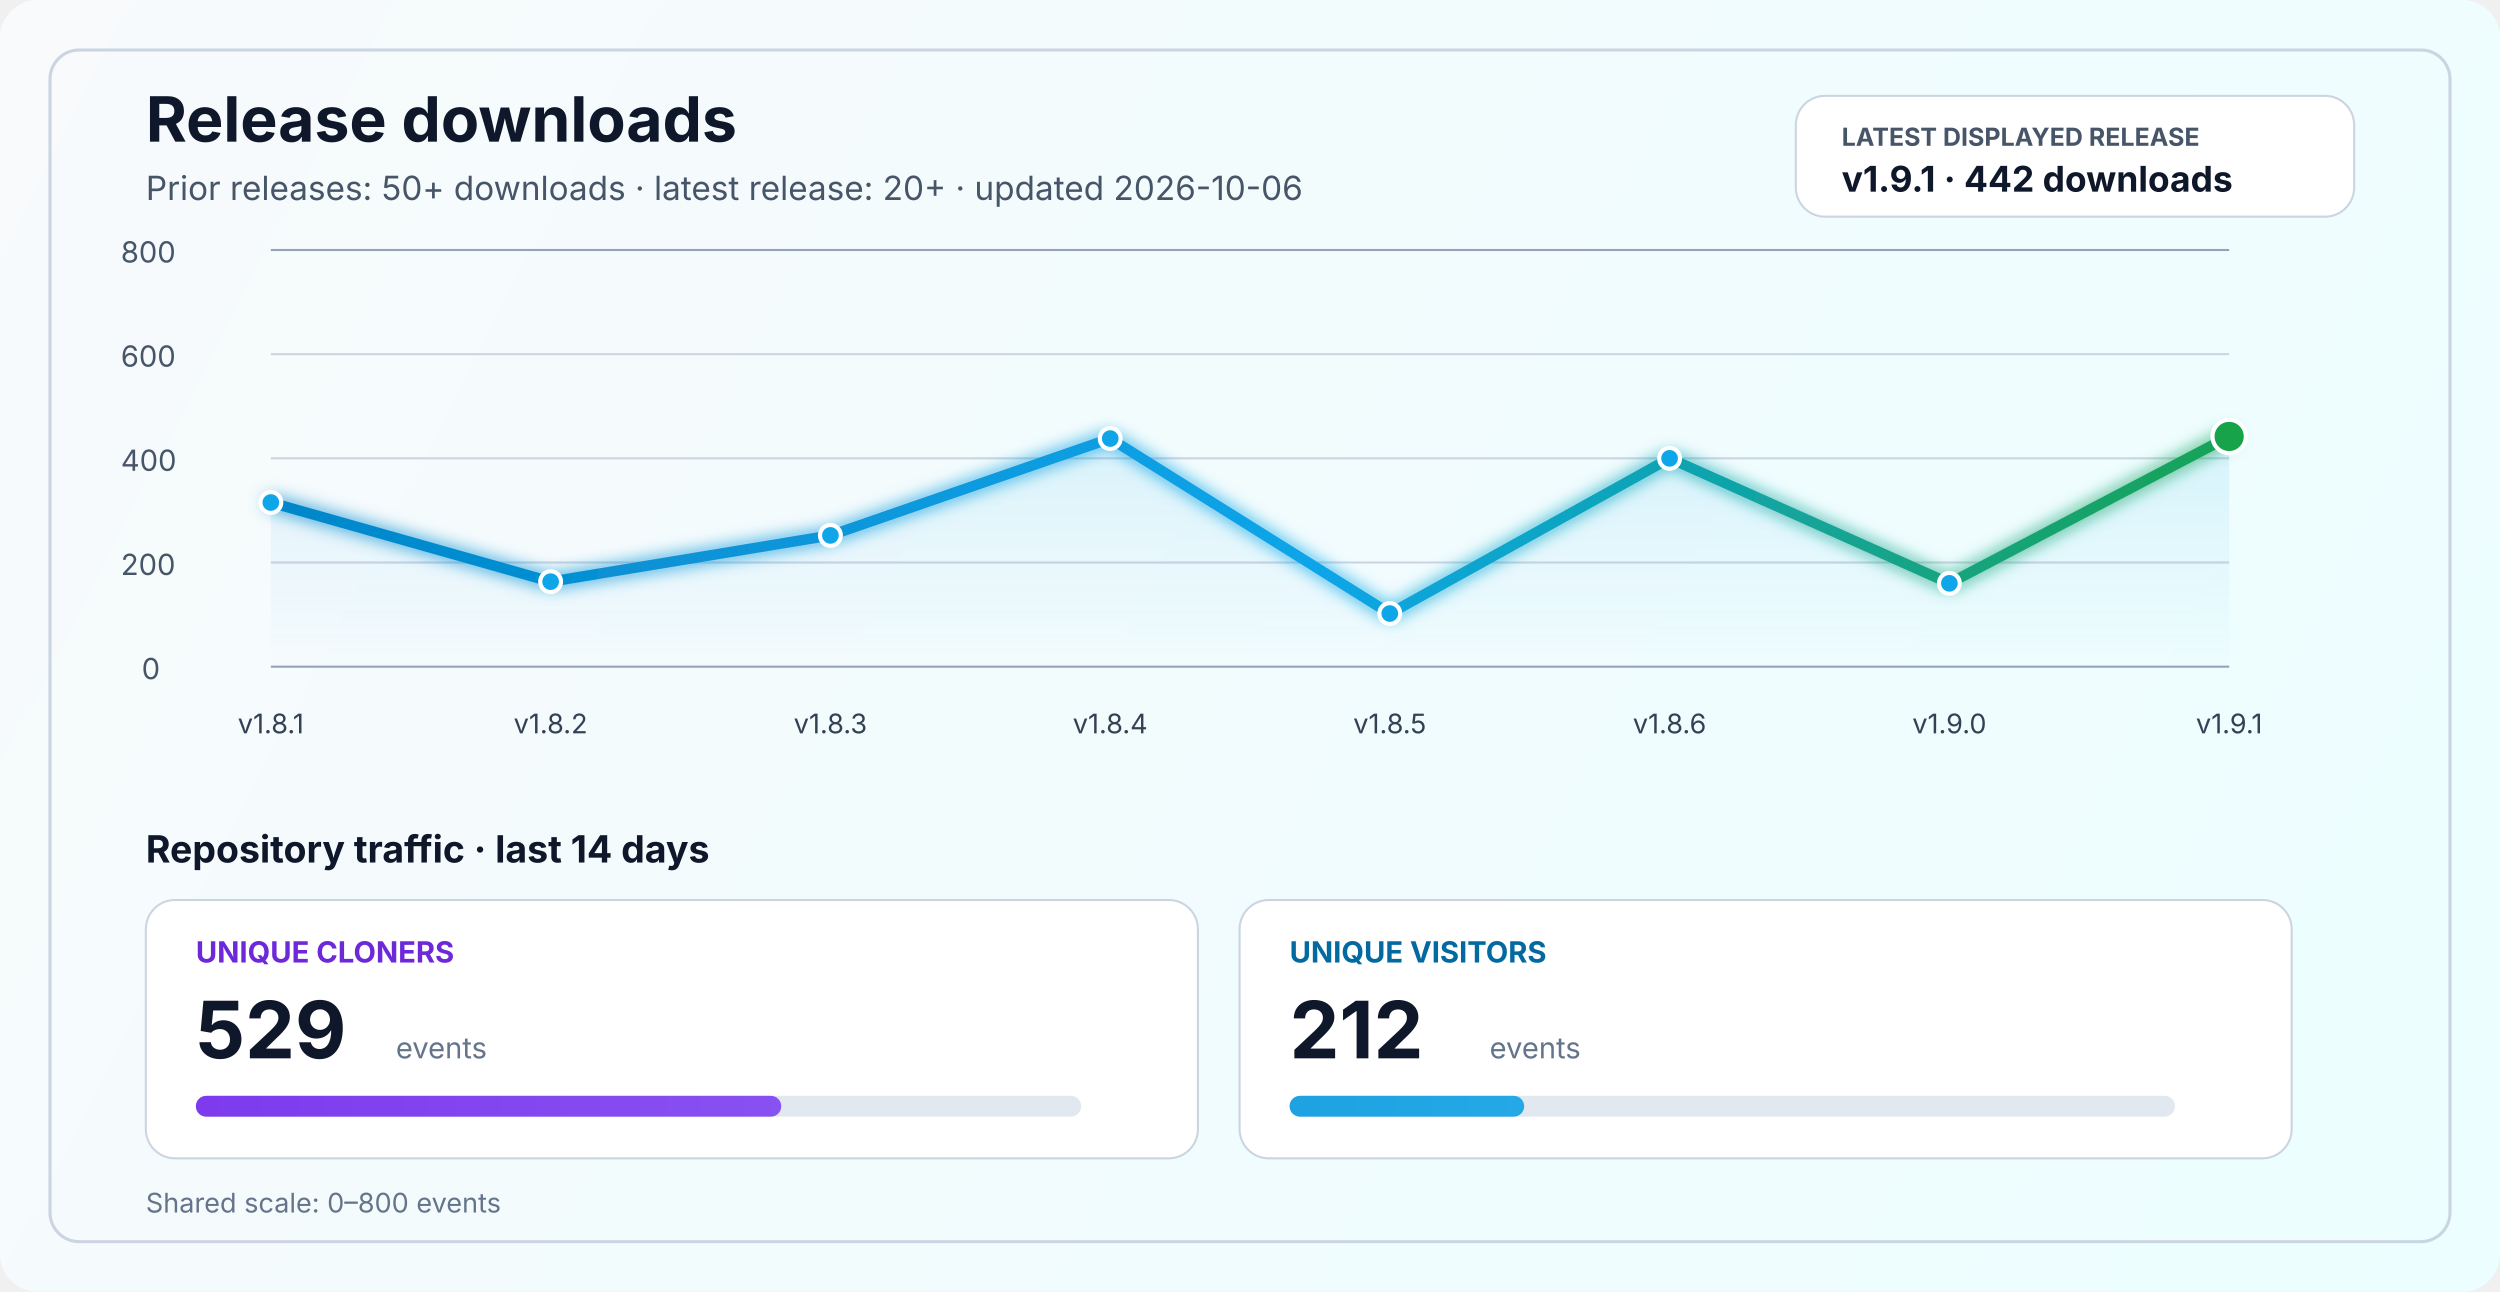
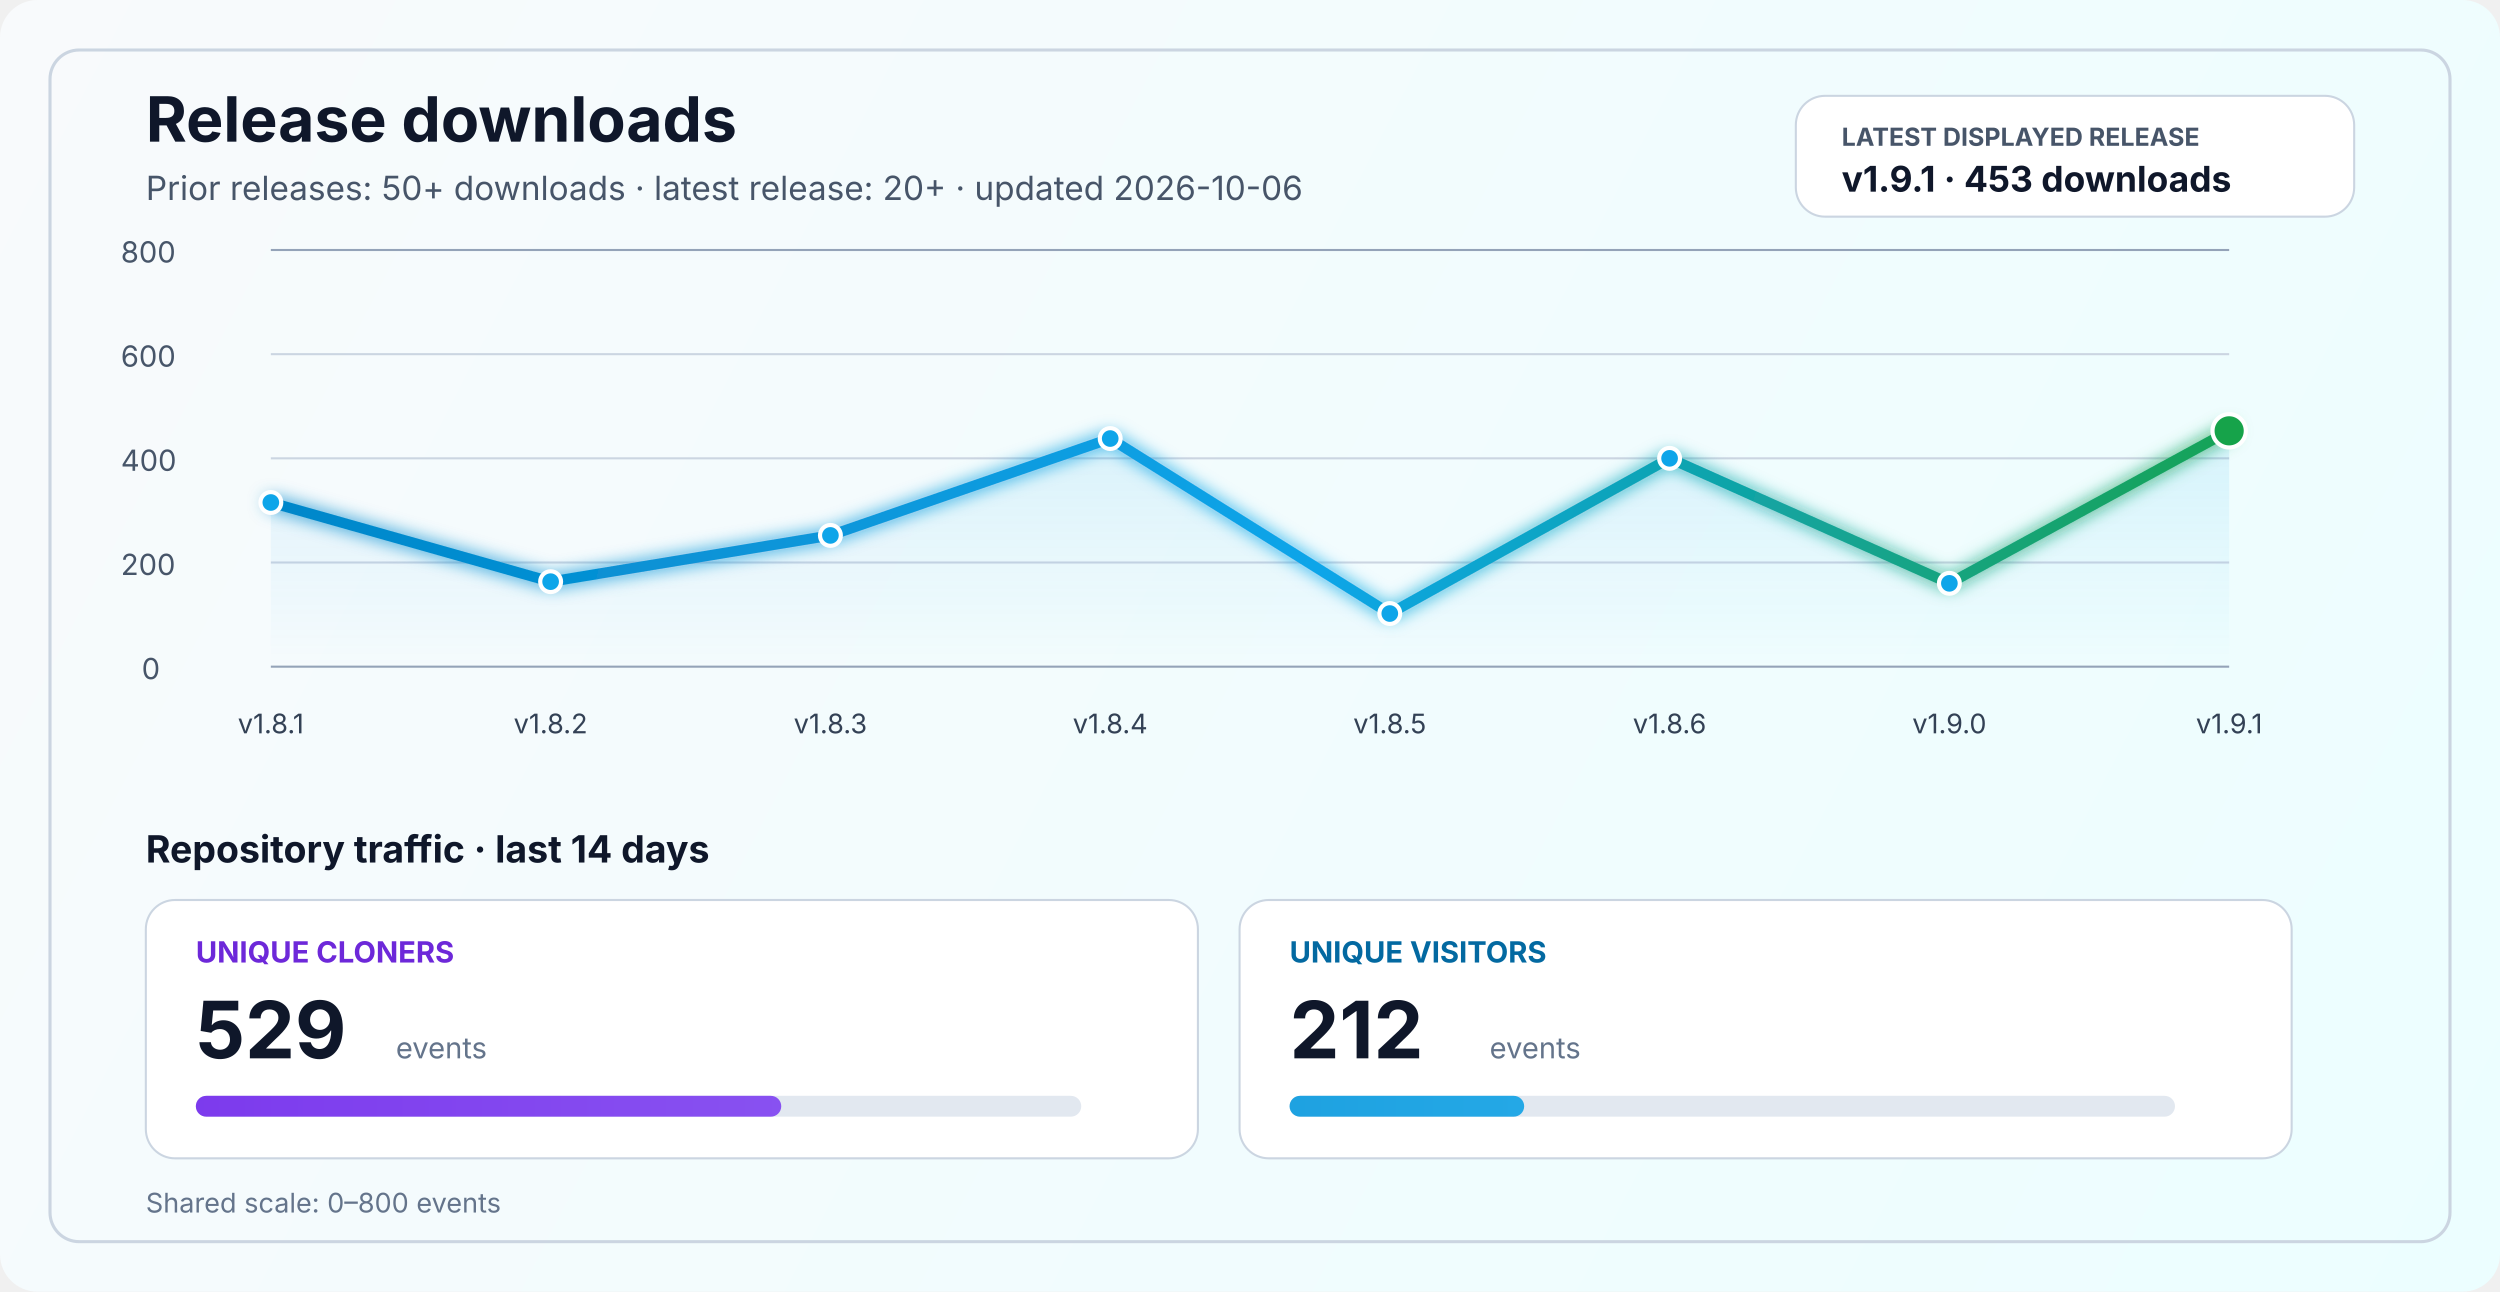
<svg xmlns="http://www.w3.org/2000/svg" width="1200" height="620" viewBox="0 0 1200 620" fill="none" role="img" aria-labelledby="title desc">
  <defs>
    <linearGradient id="bg" x1="0" y1="0" x2="1200" y2="620" gradientUnits="userSpaceOnUse">
      <stop stop-color="#F8FAFC" />
      <stop offset="1" stop-color="#ECFEFF" />
    </linearGradient>
    <linearGradient id="line" x1="130" y1="86" x2="1070" y2="340" gradientUnits="userSpaceOnUse">
      <stop stop-color="#0284C7" />
      <stop offset="0.55" stop-color="#0EA5E9" />
      <stop offset="1" stop-color="#16A34A" />
    </linearGradient>
    <linearGradient id="area" x1="0" y1="120" x2="0" y2="320" gradientUnits="userSpaceOnUse">
      <stop stop-color="#0EA5E9" stop-opacity="0.20" />
      <stop offset="1" stop-color="#0EA5E9" stop-opacity="0" />
    </linearGradient>
    <linearGradient id="cloneFill" x1="86" y1="450" x2="1110" y2="450" gradientUnits="userSpaceOnUse">
      <stop stop-color="#7C3AED" />
      <stop offset="1" stop-color="#A78BFA" />
    </linearGradient>
    <linearGradient id="viewFill" x1="86" y1="482" x2="1110" y2="482" gradientUnits="userSpaceOnUse">
      <stop stop-color="#0284C7" />
      <stop offset="1" stop-color="#38BDF8" />
    </linearGradient>
    <filter id="glow" x="-50%" y="-50%" width="200%" height="200%">
      <feGaussianBlur stdDeviation="4" result="blur" />
      <feMerge>
        <feMergeNode in="blur" />
        <feMergeNode in="SourceGraphic" />
      </feMerge>
    </filter>
  </defs>
  <rect width="1200" height="620" rx="18" fill="url(#bg)" />
  <rect x="24" y="24" width="1152" height="572" rx="14" stroke="#CBD5E1" stroke-width="1.5" />
  <text x="70" y="68" fill="#0F172A" font-size="30" font-family="SF Pro Display, -apple-system, BlinkMacSystemFont, Segoe UI, sans-serif" font-weight="700">Release downloads</text>
  <text x="70" y="96" fill="#475569" font-size="16" font-family="SF Pro Text, -apple-system, BlinkMacSystemFont, Segoe UI, sans-serif">Prior releases: 50+ downloads · latest release: 20+ · updated 2026-10-06</text>
  <rect x="862" y="46" width="268" height="58" rx="14" fill="#FFFFFF" stroke="#CBD5E1" stroke-width="1" />
  <text x="884" y="70" fill="#475569" font-size="12" font-family="SF Pro Text, -apple-system, BlinkMacSystemFont, Segoe UI, sans-serif" font-weight="700">LATEST DISPLAYED RELEASE</text>
-   <text x="884" y="92" fill="#0F172A" font-size="17" font-family="SF Pro Text, -apple-system, BlinkMacSystemFont, Segoe UI, sans-serif" font-weight="700">v1.9.1 · 442 downloads</text>
+   <text x="884" y="92" fill="#0F172A" font-size="17" font-family="SF Pro Text, -apple-system, BlinkMacSystemFont, Segoe UI, sans-serif" font-weight="700">v1.9.1 · 453 downloads</text>
  <line x1="130" y1="320.0" x2="1070" y2="320.0" stroke="#94A3B8" stroke-width="1" />
  <line x1="130" y1="270.0" x2="1070" y2="270.0" stroke="#CBD5E1" stroke-width="1" />
  <line x1="130" y1="220.0" x2="1070" y2="220.0" stroke="#CBD5E1" stroke-width="1" />
  <line x1="130" y1="170.0" x2="1070" y2="170.0" stroke="#CBD5E1" stroke-width="1" />
  <line x1="130" y1="120.0" x2="1070" y2="120.0" stroke="#94A3B8" stroke-width="1" />
  <text x="68" y="326.0" fill="#475569" font-size="14" font-family="SF Pro Text, -apple-system, BlinkMacSystemFont, Segoe UI, sans-serif">0</text>
  <text x="58" y="276.0" fill="#475569" font-size="14" font-family="SF Pro Text, -apple-system, BlinkMacSystemFont, Segoe UI, sans-serif">200</text>
  <text x="58" y="226.0" fill="#475569" font-size="14" font-family="SF Pro Text, -apple-system, BlinkMacSystemFont, Segoe UI, sans-serif">400</text>
  <text x="58" y="176.0" fill="#475569" font-size="14" font-family="SF Pro Text, -apple-system, BlinkMacSystemFont, Segoe UI, sans-serif">600</text>
  <text x="58" y="126.0" fill="#475569" font-size="14" font-family="SF Pro Text, -apple-system, BlinkMacSystemFont, Segoe UI, sans-serif">800</text>
-   <path d="M 130.0 241.2 L 264.3 279.2 L 398.6 257.0 L 532.9 210.5 L 667.1 294.5 L 801.4 220.0 L 935.7 280.0 L 1070.0 209.5 L 1070 320 L 130 320 Z" fill="url(#area)" />
-   <polyline points="130.0,241.2 264.3,279.2 398.6,257.0 532.9,210.5 667.1,294.5 801.4,220.0 935.7,280.0 1070.0,209.5" fill="none" stroke="url(#line)" stroke-width="5" stroke-linecap="round" stroke-linejoin="round" filter="url(#glow)" />
+   <path d="M 130.0 241.2 L 264.3 279.2 L 398.6 257.0 L 532.9 210.5 L 667.1 294.5 L 801.4 220.0 L 935.7 280.0 L 1070.0 206.8 L 1070 320 L 130 320 Z" fill="url(#area)" />
+   <polyline points="130.0,241.2 264.3,279.2 398.6,257.0 532.9,210.5 667.1,294.5 801.4,220.0 935.7,280.0 1070.0,206.8" fill="none" stroke="url(#line)" stroke-width="5" stroke-linecap="round" stroke-linejoin="round" filter="url(#glow)" />
  <circle cx="130.0" cy="241.2" r="5" fill="#0EA5E9" stroke="#FFFFFF" stroke-width="2" />
  <circle cx="264.3" cy="279.2" r="5" fill="#0EA5E9" stroke="#FFFFFF" stroke-width="2" />
  <circle cx="398.6" cy="257.0" r="5" fill="#0EA5E9" stroke="#FFFFFF" stroke-width="2" />
  <circle cx="532.9" cy="210.5" r="5" fill="#0EA5E9" stroke="#FFFFFF" stroke-width="2" />
  <circle cx="667.1" cy="294.5" r="5" fill="#0EA5E9" stroke="#FFFFFF" stroke-width="2" />
  <circle cx="801.4" cy="220.0" r="5" fill="#0EA5E9" stroke="#FFFFFF" stroke-width="2" />
  <circle cx="935.7" cy="280.0" r="5" fill="#0EA5E9" stroke="#FFFFFF" stroke-width="2" />
-   <circle cx="1070.0" cy="209.5" r="8" fill="#16A34A" stroke="#FFFFFF" stroke-width="2" />
+   <circle cx="1070.0" cy="206.8" r="8" fill="#16A34A" stroke="#FFFFFF" stroke-width="2" />
  <text x="130.0" y="352" text-anchor="middle" fill="#334155" font-size="13" font-family="SF Pro Text, -apple-system, BlinkMacSystemFont, Segoe UI, sans-serif">v1.8.1</text>
  <text x="264.3" y="352" text-anchor="middle" fill="#334155" font-size="13" font-family="SF Pro Text, -apple-system, BlinkMacSystemFont, Segoe UI, sans-serif">v1.8.2</text>
  <text x="398.6" y="352" text-anchor="middle" fill="#334155" font-size="13" font-family="SF Pro Text, -apple-system, BlinkMacSystemFont, Segoe UI, sans-serif">v1.8.3</text>
  <text x="532.9" y="352" text-anchor="middle" fill="#334155" font-size="13" font-family="SF Pro Text, -apple-system, BlinkMacSystemFont, Segoe UI, sans-serif">v1.8.4</text>
  <text x="667.1" y="352" text-anchor="middle" fill="#334155" font-size="13" font-family="SF Pro Text, -apple-system, BlinkMacSystemFont, Segoe UI, sans-serif">v1.8.5</text>
  <text x="801.4" y="352" text-anchor="middle" fill="#334155" font-size="13" font-family="SF Pro Text, -apple-system, BlinkMacSystemFont, Segoe UI, sans-serif">v1.8.6</text>
  <text x="935.7" y="352" text-anchor="middle" fill="#334155" font-size="13" font-family="SF Pro Text, -apple-system, BlinkMacSystemFont, Segoe UI, sans-serif">v1.9.0</text>
  <text x="1070.0" y="352" text-anchor="middle" fill="#334155" font-size="13" font-family="SF Pro Text, -apple-system, BlinkMacSystemFont, Segoe UI, sans-serif">v1.9.1</text>
  <text x="70" y="414" fill="#0F172A" font-size="18" font-family="SF Pro Text, -apple-system, BlinkMacSystemFont, Segoe UI, sans-serif" font-weight="700">Repository traffic · last 14 days</text>
  <rect x="70" y="432" width="505" height="124" rx="14" fill="#FFFFFF" stroke="#CBD5E1" stroke-width="1" />
  <text x="94" y="462" fill="#6D28D9" font-size="14" font-family="SF Pro Text, -apple-system, BlinkMacSystemFont, Segoe UI, sans-serif" font-weight="700">UNIQUE CLONERS</text>
  <text x="94" y="508" fill="#0F172A" font-size="38" font-family="SF Pro Display, -apple-system, BlinkMacSystemFont, Segoe UI, sans-serif" font-weight="700">529</text>
  <text x="190" y="508" fill="#64748B" font-size="14" font-family="SF Pro Text, -apple-system, BlinkMacSystemFont, Segoe UI, sans-serif">events</text>
  <rect x="94" y="526" width="425" height="10" rx="5" fill="#E2E8F0" />
  <rect x="94" y="526" width="281.0" height="10" rx="5" fill="url(#cloneFill)" />
  <rect x="595" y="432" width="505" height="124" rx="14" fill="#FFFFFF" stroke="#CBD5E1" stroke-width="1" />
  <text x="619" y="462" fill="#0369A1" font-size="14" font-family="SF Pro Text, -apple-system, BlinkMacSystemFont, Segoe UI, sans-serif" font-weight="700">UNIQUE VISITORS</text>
  <text x="619" y="508" fill="#0F172A" font-size="38" font-family="SF Pro Display, -apple-system, BlinkMacSystemFont, Segoe UI, sans-serif" font-weight="700">212</text>
  <text x="715" y="508" fill="#64748B" font-size="14" font-family="SF Pro Text, -apple-system, BlinkMacSystemFont, Segoe UI, sans-serif">events</text>
  <rect x="619" y="526" width="425" height="10" rx="5" fill="#E2E8F0" />
  <rect x="619" y="526" width="112.6" height="10" rx="5" fill="url(#viewFill)" />
  <text x="70" y="582" fill="#64748B" font-size="13" font-family="SF Pro Text, -apple-system, BlinkMacSystemFont, Segoe UI, sans-serif">Shared scale: 0–800 events</text>
</svg>
